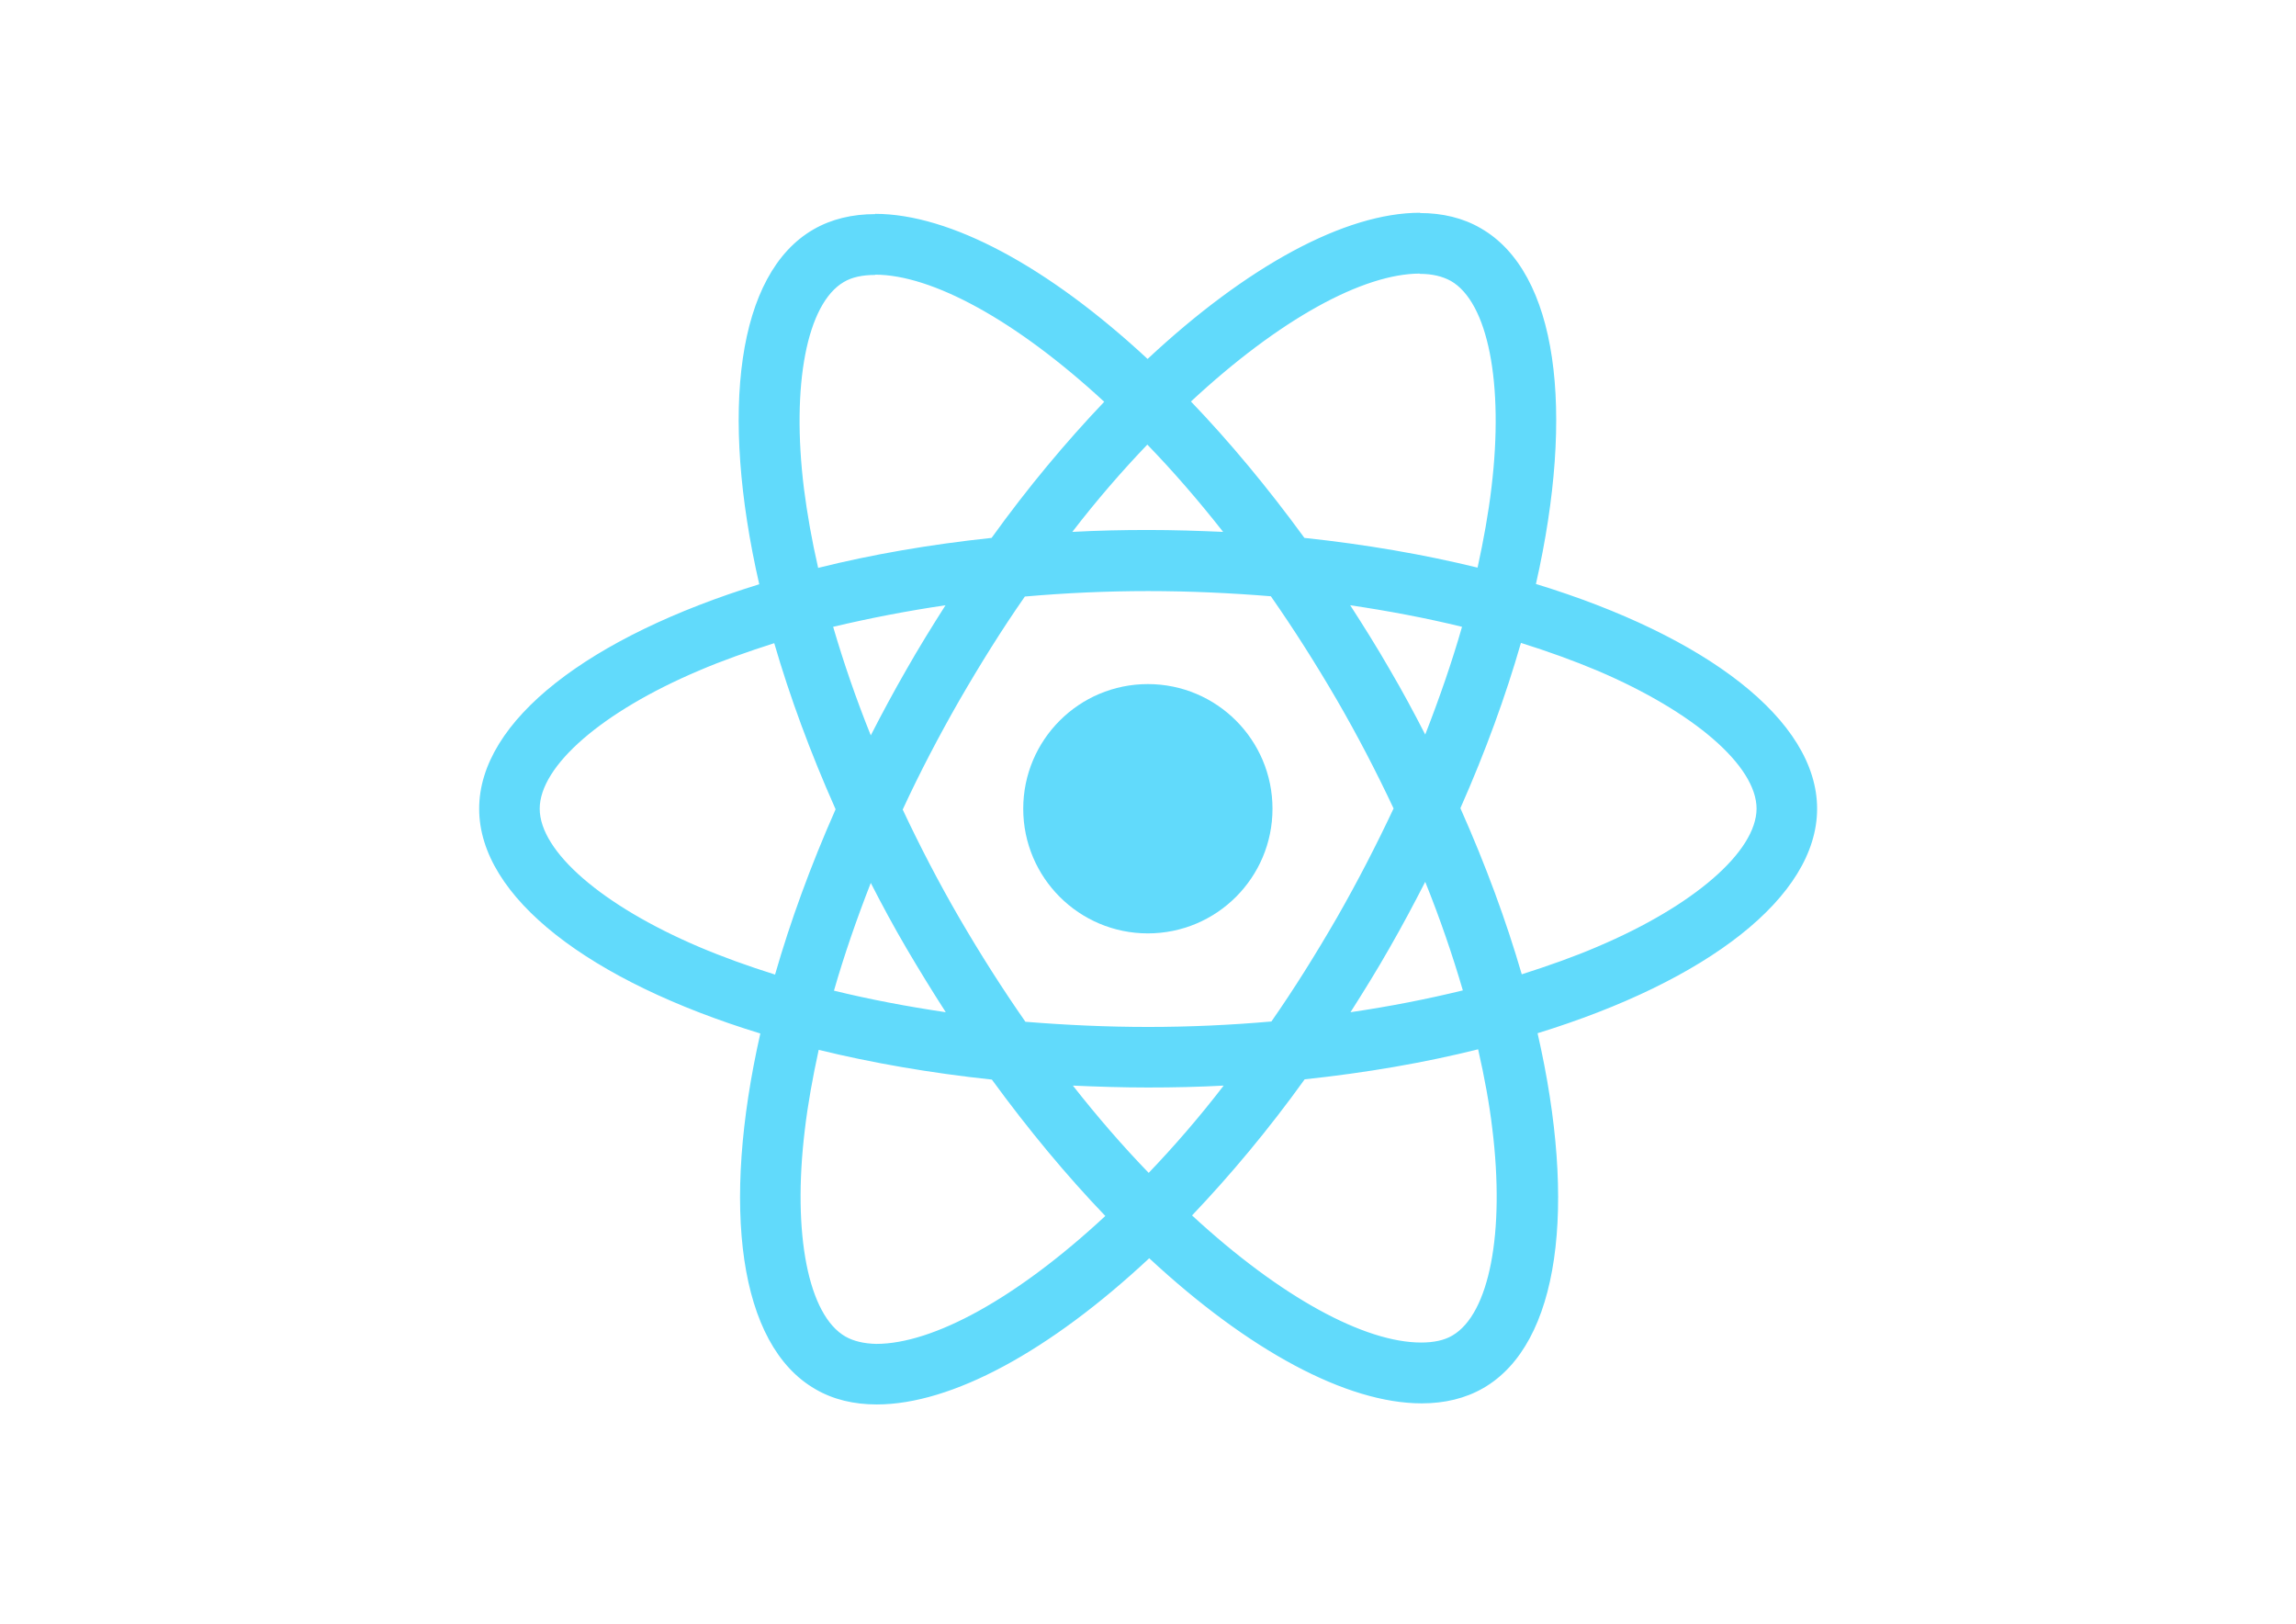
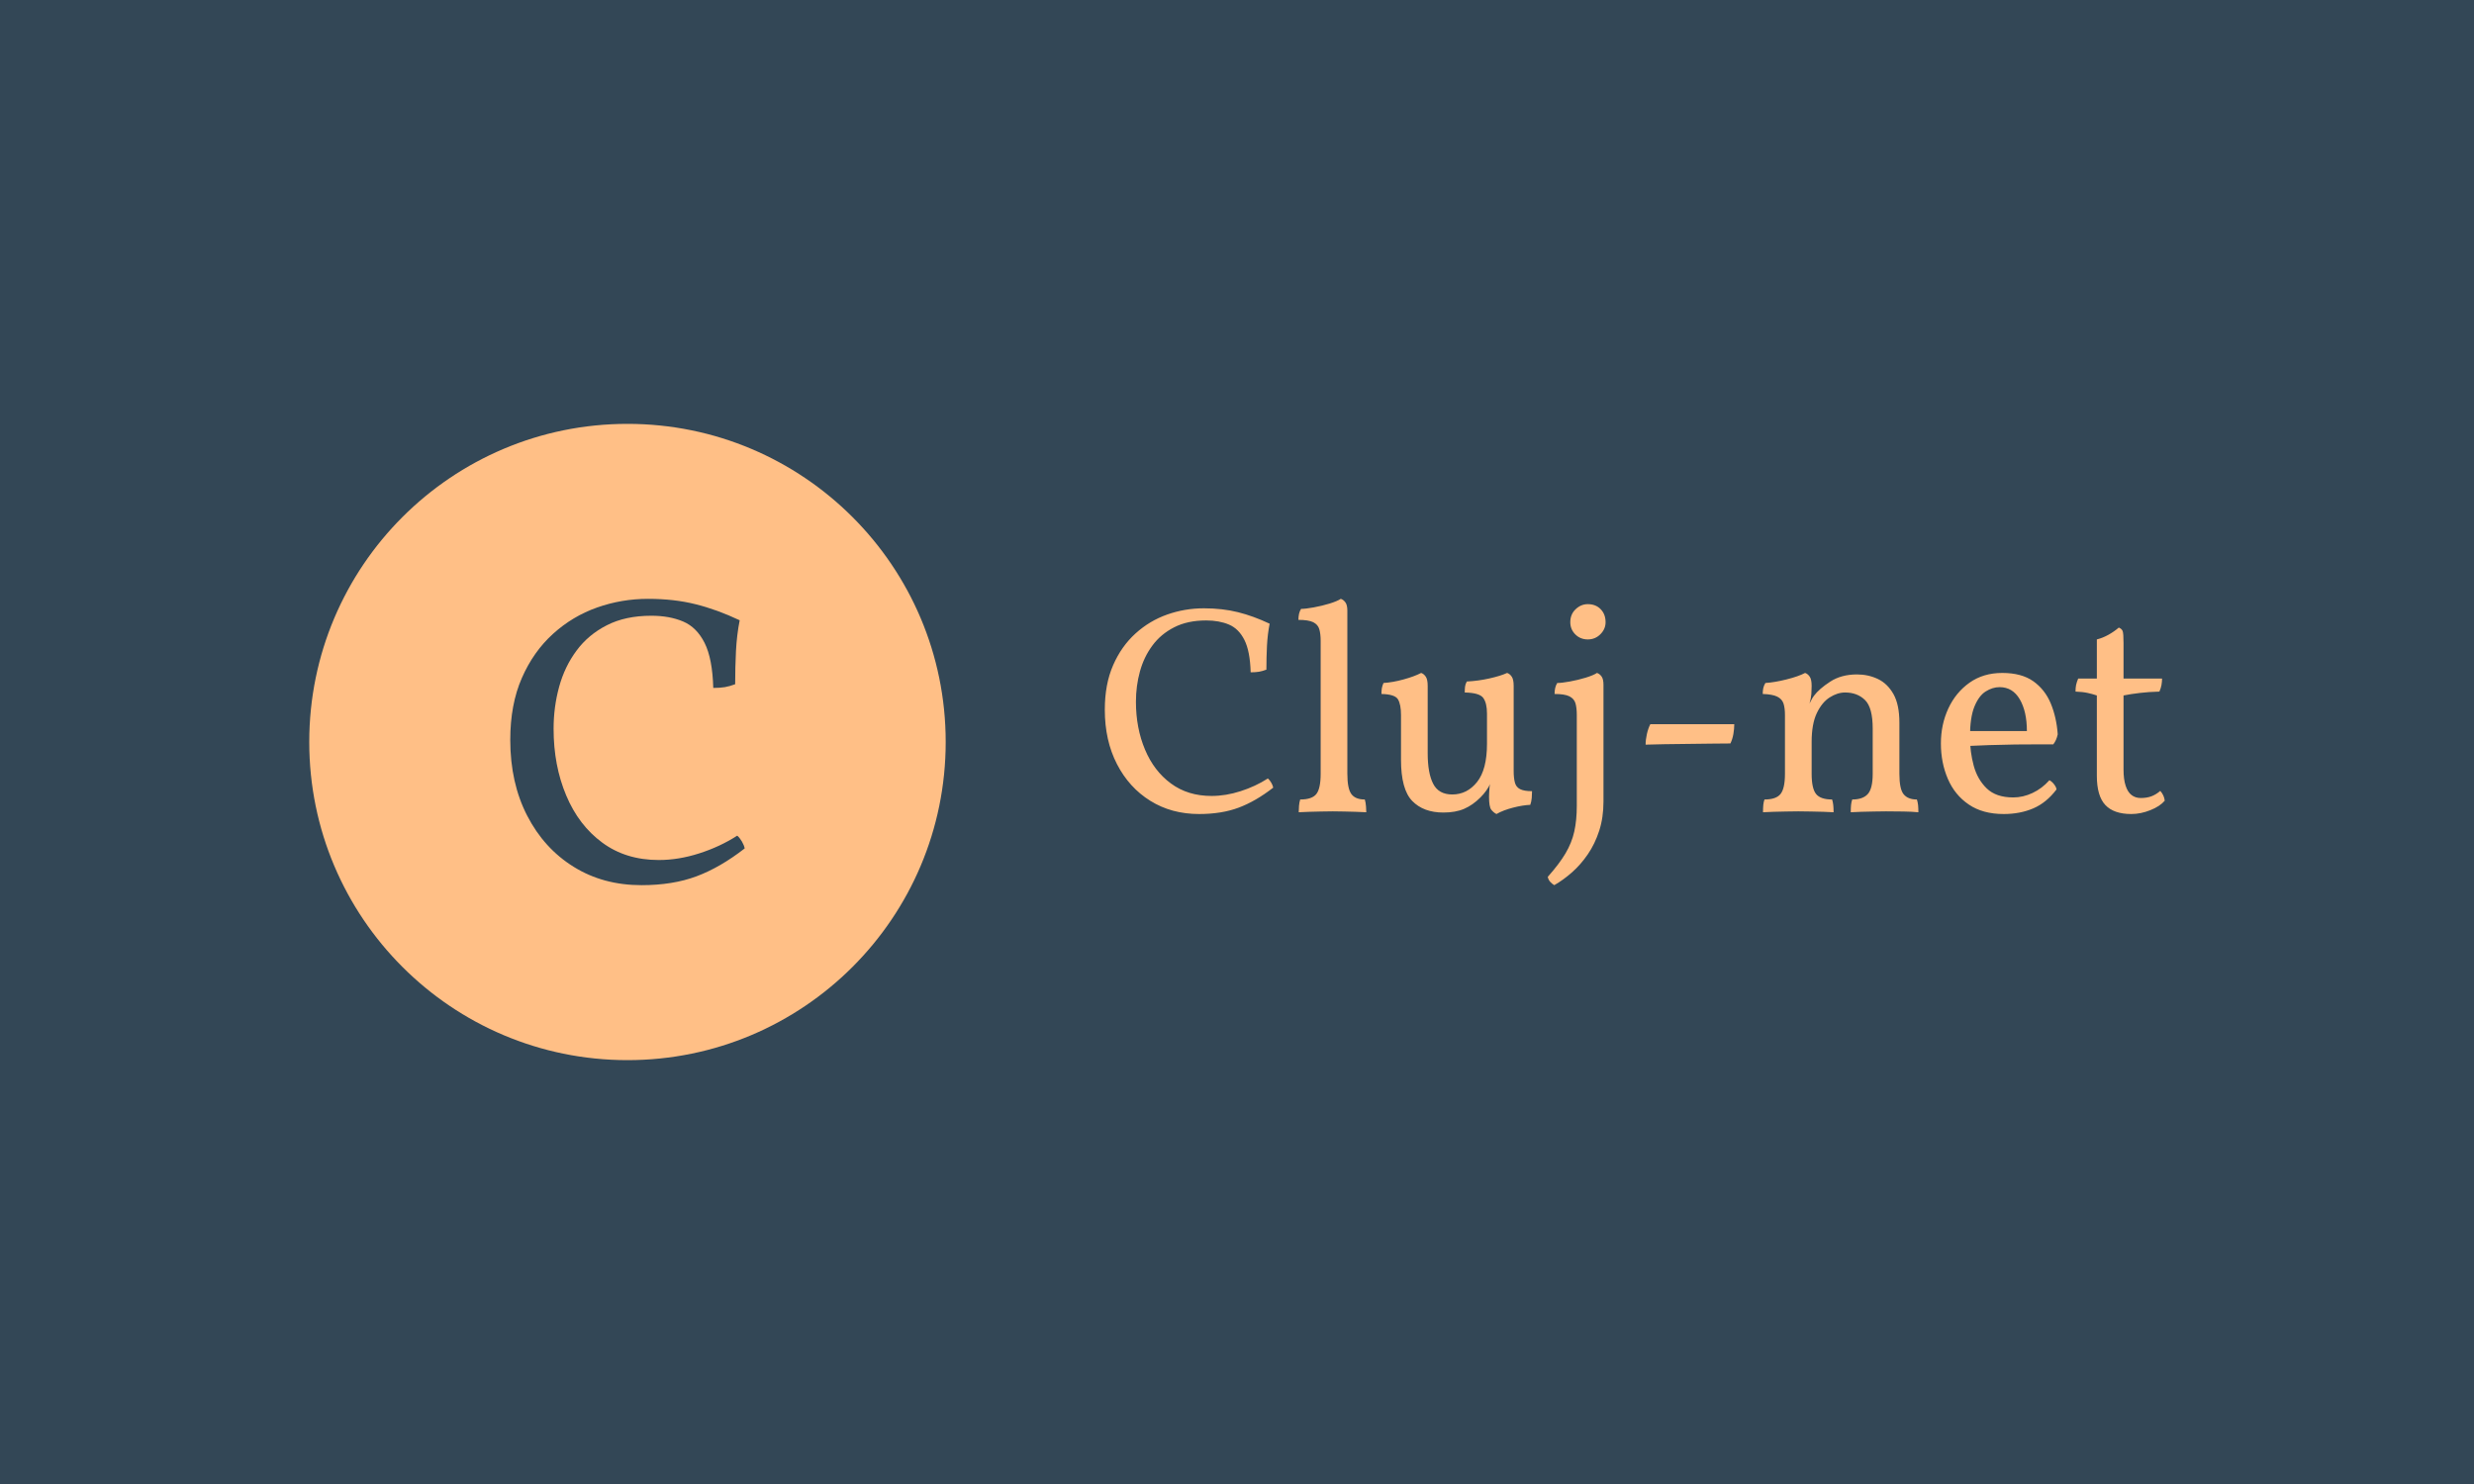
- <svg xmlns="http://www.w3.org/2000/svg" viewBox="0 0 841.9 595.3">
-   <g fill="#61DAFB">
-     <path d="M666.3 296.5c0-32.5-40.7-63.3-103.1-82.4 14.4-63.6 8-114.2-20.2-130.4-6.5-3.8-14.1-5.6-22.4-5.6v22.3c4.6 0 8.3.9 11.4 2.6 13.6 7.8 19.5 37.5 14.9 75.7-1.1 9.4-2.9 19.3-5.1 29.4-19.6-4.8-41-8.5-63.5-10.9-13.5-18.5-27.5-35.3-41.6-50 32.6-30.3 63.2-46.9 84-46.9V78c-27.5 0-63.5 19.6-99.9 53.6-36.4-33.8-72.4-53.2-99.9-53.2v22.3c20.7 0 51.4 16.5 84 46.6-14 14.7-28 31.4-41.3 49.9-22.6 2.4-44 6.1-63.6 11-2.3-10-4-19.7-5.2-29-4.7-38.2 1.1-67.9 14.6-75.8 3-1.8 6.9-2.6 11.5-2.6V78.5c-8.4 0-16 1.8-22.6 5.6-28.1 16.2-34.4 66.7-19.9 130.1-62.2 19.2-102.7 49.9-102.7 82.3 0 32.5 40.7 63.3 103.1 82.4-14.4 63.6-8 114.2 20.2 130.4 6.5 3.8 14.1 5.6 22.5 5.6 27.5 0 63.5-19.6 99.9-53.6 36.4 33.8 72.4 53.2 99.9 53.2 8.4 0 16-1.8 22.6-5.6 28.1-16.2 34.4-66.7 19.9-130.1 62-19.1 102.5-49.9 102.5-82.3zm-130.2-66.7c-3.7 12.9-8.3 26.2-13.5 39.5-4.1-8-8.4-16-13.1-24-4.6-8-9.5-15.8-14.4-23.4 14.2 2.1 27.9 4.7 41 7.9zm-45.8 106.5c-7.8 13.5-15.8 26.3-24.1 38.2-14.9 1.3-30 2-45.2 2-15.1 0-30.2-.7-45-1.9-8.3-11.9-16.4-24.6-24.2-38-7.6-13.1-14.5-26.4-20.8-39.8 6.2-13.4 13.2-26.8 20.7-39.9 7.8-13.5 15.8-26.3 24.1-38.2 14.9-1.3 30-2 45.2-2 15.1 0 30.2.7 45 1.9 8.3 11.9 16.4 24.6 24.2 38 7.6 13.1 14.5 26.4 20.8 39.8-6.3 13.4-13.2 26.8-20.7 39.9zm32.3-13c5.4 13.4 10 26.8 13.8 39.8-13.1 3.2-26.9 5.9-41.2 8 4.9-7.7 9.8-15.6 14.4-23.7 4.6-8 8.9-16.1 13-24.1zM421.2 430c-9.3-9.6-18.6-20.3-27.8-32 9 .4 18.2.7 27.5.7 9.4 0 18.7-.2 27.8-.7-9 11.7-18.3 22.4-27.5 32zm-74.4-58.9c-14.2-2.1-27.9-4.7-41-7.9 3.7-12.9 8.3-26.2 13.5-39.5 4.1 8 8.4 16 13.1 24 4.7 8 9.5 15.8 14.4 23.4zM420.7 163c9.3 9.6 18.6 20.3 27.8 32-9-.4-18.2-.7-27.5-.7-9.4 0-18.7.2-27.8.7 9-11.7 18.3-22.4 27.5-32zm-74 58.9c-4.9 7.7-9.8 15.6-14.4 23.7-4.6 8-8.9 16-13 24-5.4-13.4-10-26.8-13.8-39.8 13.1-3.1 26.9-5.8 41.2-7.9zm-90.5 125.2c-35.4-15.1-58.3-34.9-58.3-50.6 0-15.7 22.9-35.6 58.3-50.6 8.6-3.7 18-7 27.7-10.1 5.7 19.6 13.2 40 22.5 60.9-9.2 20.8-16.6 41.1-22.2 60.6-9.9-3.1-19.3-6.5-28-10.2zM310 490c-13.6-7.8-19.5-37.5-14.9-75.7 1.1-9.4 2.9-19.3 5.1-29.4 19.6 4.8 41 8.5 63.5 10.9 13.5 18.5 27.5 35.3 41.6 50-32.6 30.3-63.2 46.9-84 46.9-4.5-.1-8.3-1-11.3-2.7zm237.2-76.2c4.7 38.2-1.1 67.9-14.6 75.8-3 1.8-6.9 2.6-11.5 2.6-20.7 0-51.4-16.5-84-46.6 14-14.7 28-31.4 41.3-49.9 22.6-2.4 44-6.1 63.6-11 2.3 10.1 4.1 19.8 5.2 29.1zm38.5-66.7c-8.6 3.7-18 7-27.7 10.1-5.7-19.6-13.2-40-22.5-60.9 9.2-20.8 16.6-41.1 22.2-60.6 9.9 3.1 19.3 6.5 28.1 10.2 35.4 15.1 58.3 34.9 58.3 50.6-.1 15.7-23 35.6-58.4 50.6zM320.8 78.4z" />
-     <circle cx="420.9" cy="296.5" r="45.7" />
-     <path d="M520.5 78.1z" />
+ <svg xmlns="http://www.w3.org/2000/svg" version="1.1" width="100%" height="100%" viewBox="0 0 1000 600">
+   <rect width="1000" height="600" x="0" y="0" fill="#334756" />
+   <g>
+     <circle r="166.667" cx="328.634" cy="350.857" fill="#ffbf86" transform="matrix(0.7717584,0,0,0.7717584,0,29.22342)" />
+     <path d="M335.989 425.857L335.989 425.857Q315.877 425.857 300.418 416.221Q284.958 406.615 276.103 389.445Q267.248 372.245 267.248 349.761L267.248 349.761Q267.248 331.18 273.311 317.342Q279.345 303.533 289.611 294.228Q299.877 284.922 312.755 280.389Q325.603 275.857 339.441 275.857L339.441 275.857Q353.039 275.857 364.296 278.678Q375.523 281.47 387.41 287.083L387.41 287.083Q385.909 294.648 385.459 303.203Q385.038 311.728 385.038 320.584L385.038 320.584Q382.217 321.664 379.635 322.114Q377.054 322.535 373.571 322.535L373.571 322.535Q373.151 307.196 369.039 298.971Q364.926 290.776 357.812 287.744Q350.668 284.712 341.152 284.712L341.152 284.712Q327.554 284.712 317.828 289.695Q308.102 294.648 301.948 302.993Q295.765 311.308 292.853 321.904Q289.941 332.471 289.941 343.938L289.941 343.938Q289.941 363.179 296.545 378.849Q303.119 394.518 315.457 403.583Q327.764 412.679 345.054 412.679L345.054 412.679Q355.441 412.679 366.247 409.197Q377.054 405.745 386.119 399.921L386.119 399.921Q387.41 401.002 388.61 403.043Q389.781 405.114 390.021 406.615L390.021 406.615Q377.264 416.551 364.836 421.204Q352.409 425.857 335.989 425.857Z " fill="#334756" transform="matrix(0.7717584,0,0,0.7717584,0,29.22342)" />
+     <path d="M628.023 388.589L628.023 388.589Q613.573 388.589 602.466 381.666Q591.359 374.764 584.997 362.428Q578.635 350.07 578.635 333.916L578.635 333.916Q578.635 320.566 582.991 310.623Q587.326 300.702 594.702 294.016Q602.078 287.33 611.33 284.074Q620.561 280.817 630.504 280.817L630.504 280.817Q640.274 280.817 648.361 282.845Q656.427 284.85 664.968 288.883L664.968 288.883Q663.89 294.318 663.566 300.465Q663.264 306.59 663.264 312.952L663.264 312.952Q661.237 313.729 659.382 314.052Q657.527 314.354 655.026 314.354L655.026 314.354Q654.724 303.333 651.769 297.424Q648.814 291.536 643.703 289.358Q638.57 287.18 631.733 287.18L631.733 287.18Q621.963 287.18 614.975 290.76Q607.987 294.318 603.566 300.314Q599.123 306.288 597.031 313.901Q594.939 321.493 594.939 329.732L594.939 329.732Q594.939 343.556 599.684 354.814Q604.407 366.072 613.271 372.586Q622.114 379.121 634.537 379.121L634.537 379.121Q641.999 379.121 649.763 376.619Q657.527 374.139 664.041 369.955L664.041 369.955Q664.968 370.731 665.831 372.197Q666.672 373.686 666.844 374.764L666.844 374.764Q657.678 381.903 648.75 385.246Q639.821 388.589 628.023 388.589ZM680.195 387.661L680.195 387.661Q680.195 386.108 680.345 384.318Q680.496 382.528 680.971 380.975L680.971 380.975Q687.182 380.975 689.425 378.107Q691.69 375.238 691.69 367.474L691.69 367.474L691.69 297.898Q691.69 294.167 690.978 291.773Q690.288 289.358 687.808 288.107Q685.306 286.878 680.044 286.878L680.044 286.878Q680.044 285.174 680.345 283.772Q680.647 282.37 681.424 281.119L681.424 281.119Q683.753 281.119 688.023 280.343Q692.294 279.566 696.348 278.337Q700.381 277.086 702.236 275.857L702.236 275.857Q703.638 276.31 704.652 277.712Q705.665 279.113 705.665 282.068L705.665 282.068L705.665 367.474Q705.665 375.238 707.757 378.107Q709.849 380.975 714.81 380.975L714.81 380.975Q715.284 382.528 715.435 384.556Q715.586 386.561 715.586 387.661L715.586 387.661Q712.955 387.489 710 387.424Q707.046 387.338 704.026 387.273Q701.007 387.187 698.052 387.187L698.052 387.187Q695.097 387.187 691.906 387.273Q688.735 387.338 685.78 387.424Q682.826 387.489 680.195 387.661ZM755.96 387.812L755.96 387.812Q745.565 387.812 739.655 381.752Q733.767 375.691 733.767 360.163L733.767 360.163L733.767 336.719Q733.767 331.284 732.215 328.567Q730.662 325.85 723.523 325.699L723.523 325.699Q723.523 323.995 723.739 322.658Q723.976 321.342 724.601 319.94L724.601 319.94Q729.411 319.638 735.083 318.085Q740.755 316.533 744.314 314.678L744.314 314.678Q745.716 315.131 746.729 316.619Q747.743 318.085 747.743 321.493L747.743 321.493L747.743 356.755Q747.743 367.151 750.611 372.737Q753.48 378.344 760.619 378.344L760.619 378.344Q768.383 378.344 773.602 371.809Q778.8 365.296 778.8 351.773L778.8 351.773L778.8 335.943Q778.8 330.508 776.859 327.791Q774.918 325.073 767.154 324.922L767.154 324.922Q767.154 323.218 767.305 321.881Q767.455 320.566 768.232 319.164L768.232 319.164Q774.292 318.862 780.115 317.546Q785.939 316.231 789.346 314.678L789.346 314.678Q790.748 315.131 791.762 316.619Q792.775 318.085 792.775 321.493L792.775 321.493L792.775 366.525L780.655 372.284Q779.878 374.29 778.476 376.231Q777.096 378.172 775.371 379.897L775.371 379.897Q771.338 383.93 766.83 385.871Q762.344 387.812 755.96 387.812ZM783.76 388.589L783.76 388.589Q782.207 387.812 781.043 386.324Q779.878 384.857 779.878 379.573L779.878 379.573Q779.878 377.87 780.115 374.764Q780.353 371.658 781.431 366.072L781.431 366.072L792.775 366.072Q792.775 369.631 793.401 372.047Q794.005 374.462 796.118 375.54Q798.21 376.619 802.394 376.619L802.394 376.619Q802.394 378.172 802.243 380.113Q802.092 382.054 801.467 383.779L801.467 383.779Q797.585 383.93 792.452 385.246Q787.34 386.561 783.76 388.589ZM814.041 425.857L814.041 425.857Q812.962 425.231 811.949 424.153Q810.935 423.053 810.633 421.5L810.633 421.5Q816.693 414.663 819.95 409.164Q823.207 403.642 824.522 397.755Q825.838 391.845 825.838 384.232L825.838 384.232L825.838 336.719Q825.838 332.988 825.148 330.594Q824.458 328.179 821.956 326.928Q819.476 325.699 814.192 325.699L814.192 325.699Q814.192 323.995 814.515 322.593Q814.817 321.191 815.594 319.94L815.594 319.94Q817.923 319.94 822.193 319.164Q826.463 318.387 830.496 317.158Q834.551 315.907 836.406 314.678L836.406 314.678Q837.808 315.131 838.821 316.533Q839.813 317.934 839.813 320.889L839.813 320.889L839.813 382.054Q839.813 390.443 837.571 397.366Q835.328 404.268 831.596 409.703Q827.865 415.138 823.293 419.171Q818.699 423.204 814.041 425.857ZM831.596 297.122L831.596 297.122Q827.714 297.122 825.062 294.491Q822.43 291.838 822.43 288.107L822.43 288.107Q822.43 283.923 825.234 281.292Q828.016 278.639 831.596 278.639L831.596 278.639Q835.78 278.639 838.347 281.292Q840.913 283.923 840.913 288.107L840.913 288.107Q840.913 291.687 838.196 294.405Q835.478 297.122 831.596 297.122ZM864.357 341.529L908.311 341.529Q908.311 344.009 907.836 346.727Q907.362 349.444 906.284 351.622L906.284 351.622Q902.1 351.622 896.19 351.709Q890.281 351.773 883.918 351.86Q877.556 351.946 871.819 352.011Q866.061 352.097 861.877 352.248L861.877 352.248Q861.877 349.617 862.567 346.576Q863.279 343.556 864.357 341.529L864.357 341.529ZM948.836 321.493L934.86 353.952L934.86 336.719Q934.86 332.988 934.084 330.659Q933.307 328.33 930.827 327.1Q928.325 325.85 923.214 325.699L923.214 325.699Q923.214 323.995 923.516 322.593Q923.839 321.191 924.616 319.94L924.616 319.94Q929.425 319.638 935.637 318.085Q941.848 316.533 945.407 314.678L945.407 314.678Q946.808 315.131 947.822 316.619Q948.836 318.085 948.836 321.493L948.836 321.493ZM994.796 340.752L994.796 367.474Q994.796 375.54 997.039 378.258Q999.303 380.975 1003.962 380.975L1003.962 380.975Q1004.414 382.377 1004.587 383.93Q1004.738 385.483 1004.738 387.661L1004.738 387.661Q1001.309 387.338 996.974 387.273Q992.617 387.187 987.808 387.187L987.808 387.187Q984.702 387.187 981.294 387.273Q977.865 387.338 974.846 387.424Q971.805 387.489 969.325 387.661L969.325 387.661Q969.325 385.483 969.476 383.844Q969.648 382.226 970.101 380.975L970.101 380.975Q975.687 380.975 978.253 378.107Q980.82 375.238 980.82 367.474L980.82 367.474L980.82 343.858Q980.82 332.837 976.787 328.869Q972.754 324.922 966.37 324.922L966.37 324.922Q962.337 324.922 958.304 327.489Q954.271 330.034 951.553 335.706Q948.836 341.378 948.836 350.846L948.836 350.846L948.836 367.474Q948.836 375.238 951.165 378.107Q953.494 380.975 959.555 380.975L959.555 380.975Q960.008 382.377 960.159 383.93Q960.331 385.483 960.331 387.661L960.331 387.661Q958.153 387.489 955.047 387.424Q951.941 387.338 948.512 387.273Q945.105 387.187 941.848 387.187L941.848 387.187Q938.742 387.187 935.313 387.273Q931.906 387.338 928.8 387.424Q925.694 387.489 923.365 387.661L923.365 387.661Q923.365 385.483 923.516 383.844Q923.667 382.226 924.141 380.975L924.141 380.975Q930.202 380.975 932.531 378.107Q934.86 375.238 934.86 367.474L934.86 367.474L934.86 336.719L948.836 321.493Q948.836 323.369 948.685 325.699Q948.512 328.028 947.736 330.659L947.736 330.659Q948.21 329.883 948.685 328.869Q949.138 327.877 950.065 326.626L950.065 326.626Q952.718 323.046 958.541 319.25Q964.364 315.454 972.581 315.454L972.581 315.454Q978.491 315.454 983.537 317.848Q988.584 320.264 991.69 325.763Q994.796 331.284 994.796 340.752L994.796 340.752ZM1049.447 388.589L1049.447 388.589Q1038.426 388.589 1031.136 383.607Q1023.825 378.646 1020.18 370.192Q1016.535 361.716 1016.535 351.622L1016.535 351.622Q1016.535 341.68 1020.417 333.312Q1024.299 324.922 1031.524 319.789Q1038.75 314.678 1048.67 314.678L1048.67 314.678Q1058.764 314.678 1064.911 319.013Q1071.036 323.369 1074.077 330.659Q1077.096 337.97 1077.721 346.813L1077.721 346.813Q1077.096 349.919 1075.392 352.097L1075.392 352.097Q1072.739 352.097 1067.477 352.097Q1062.193 352.097 1055.507 352.162Q1048.843 352.248 1041.855 352.485Q1034.867 352.722 1028.656 353.024L1028.656 353.024L1028.656 345.109L1061.568 345.109Q1061.568 334.865 1057.836 328.481Q1054.105 322.118 1047.29 322.118L1047.29 322.118Q1043.559 322.118 1039.979 324.383Q1036.42 326.626 1034.091 332.298Q1031.762 337.97 1031.762 348.366L1031.762 348.366Q1031.762 355.979 1033.703 363.204Q1035.644 370.407 1040.518 375.152Q1045.414 379.897 1054.429 379.897L1054.429 379.897Q1059.54 379.897 1064.522 377.568Q1069.483 375.238 1073.365 370.882L1073.365 370.882Q1074.616 371.507 1075.78 372.974Q1076.945 374.462 1077.096 375.691L1077.096 375.691Q1071.812 382.679 1064.911 385.634Q1057.987 388.589 1049.447 388.589ZM1116.219 388.589L1116.219 388.589Q1107.074 388.589 1102.632 383.844Q1098.21 379.121 1098.21 368.553L1098.21 368.553L1098.21 326.475Q1095.881 325.699 1093.401 325.159Q1090.921 324.599 1087.039 324.448L1087.039 324.448Q1087.039 322.442 1087.34 320.954Q1087.664 319.487 1088.44 317.611L1088.44 317.611L1098.21 317.611L1098.21 297.122Q1101.316 296.346 1104.357 294.642Q1107.376 292.938 1109.706 290.911L1109.706 290.911Q1111.258 291.536 1111.733 292.765Q1112.186 294.016 1112.186 298.977L1112.186 298.977L1112.186 317.611L1132.373 317.611Q1132.373 319.164 1132.071 320.954Q1131.747 322.744 1130.971 324.448L1130.971 324.448Q1125.385 324.599 1120.726 325.159Q1116.068 325.699 1112.186 326.475L1112.186 326.475L1112.186 365.296Q1112.186 370.407 1113.286 373.75Q1114.364 377.093 1116.391 378.646Q1118.397 380.199 1121.201 380.199L1121.201 380.199Q1124.458 380.199 1126.873 379.272Q1129.267 378.344 1131.445 376.468L1131.445 376.468Q1133.473 378.797 1133.775 381.601L1133.775 381.601Q1131.294 384.556 1126.248 386.561Q1121.201 388.589 1116.219 388.589Z " fill="#ffbf86" transform="matrix(0.7717584,0,0,0.7717584,0,29.22342)" />
  </g>
</svg>
